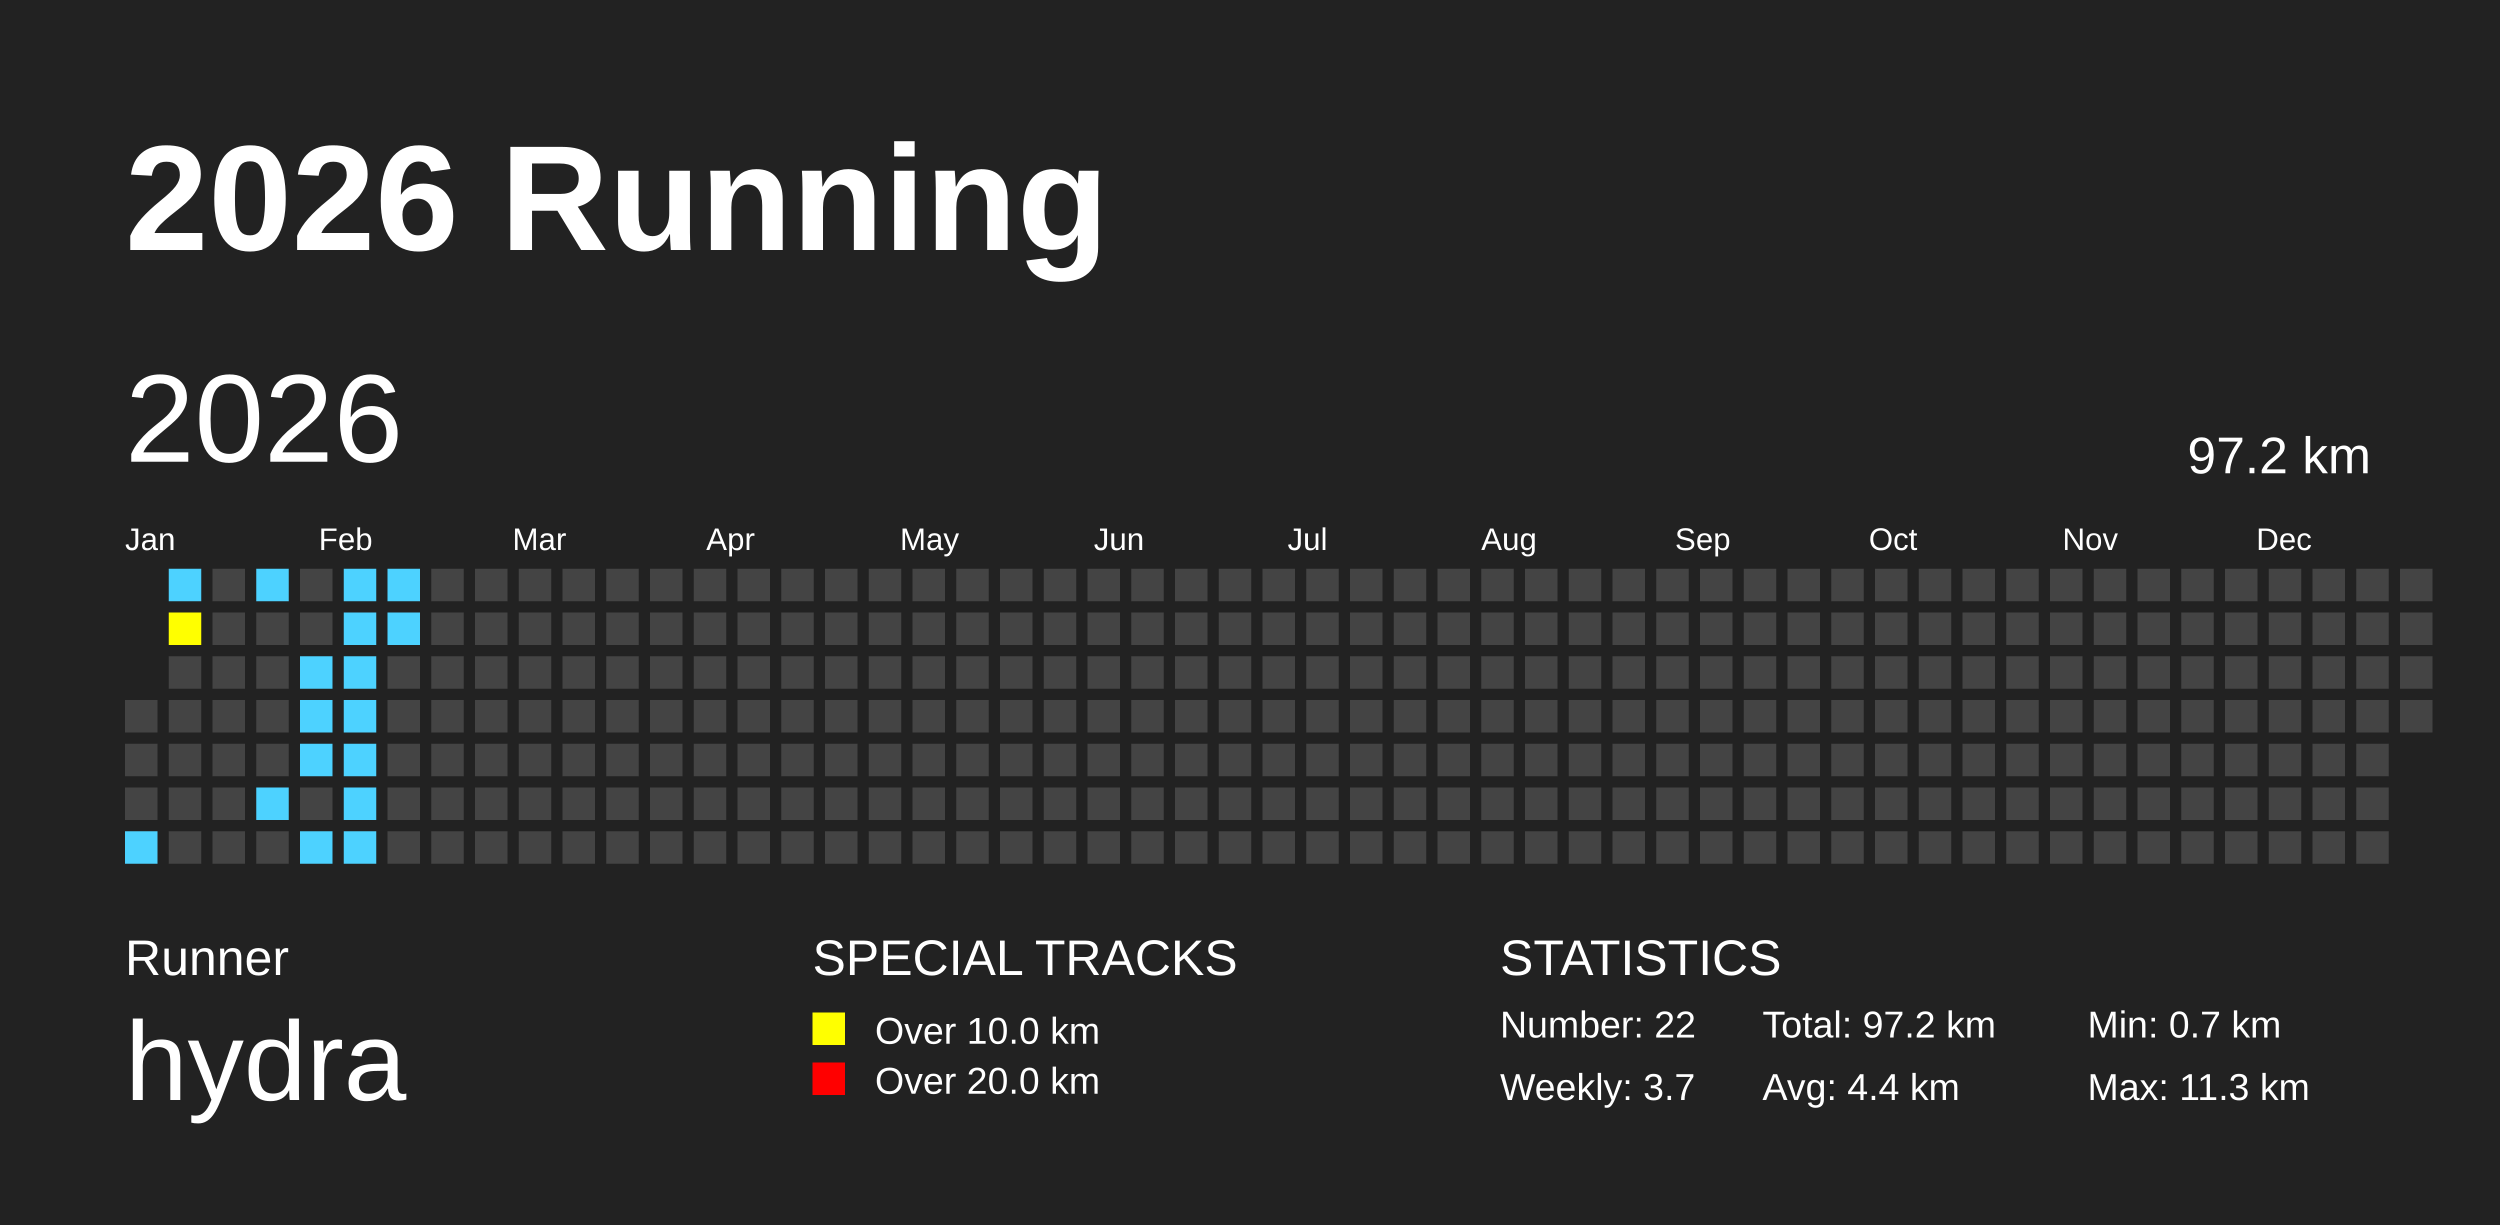
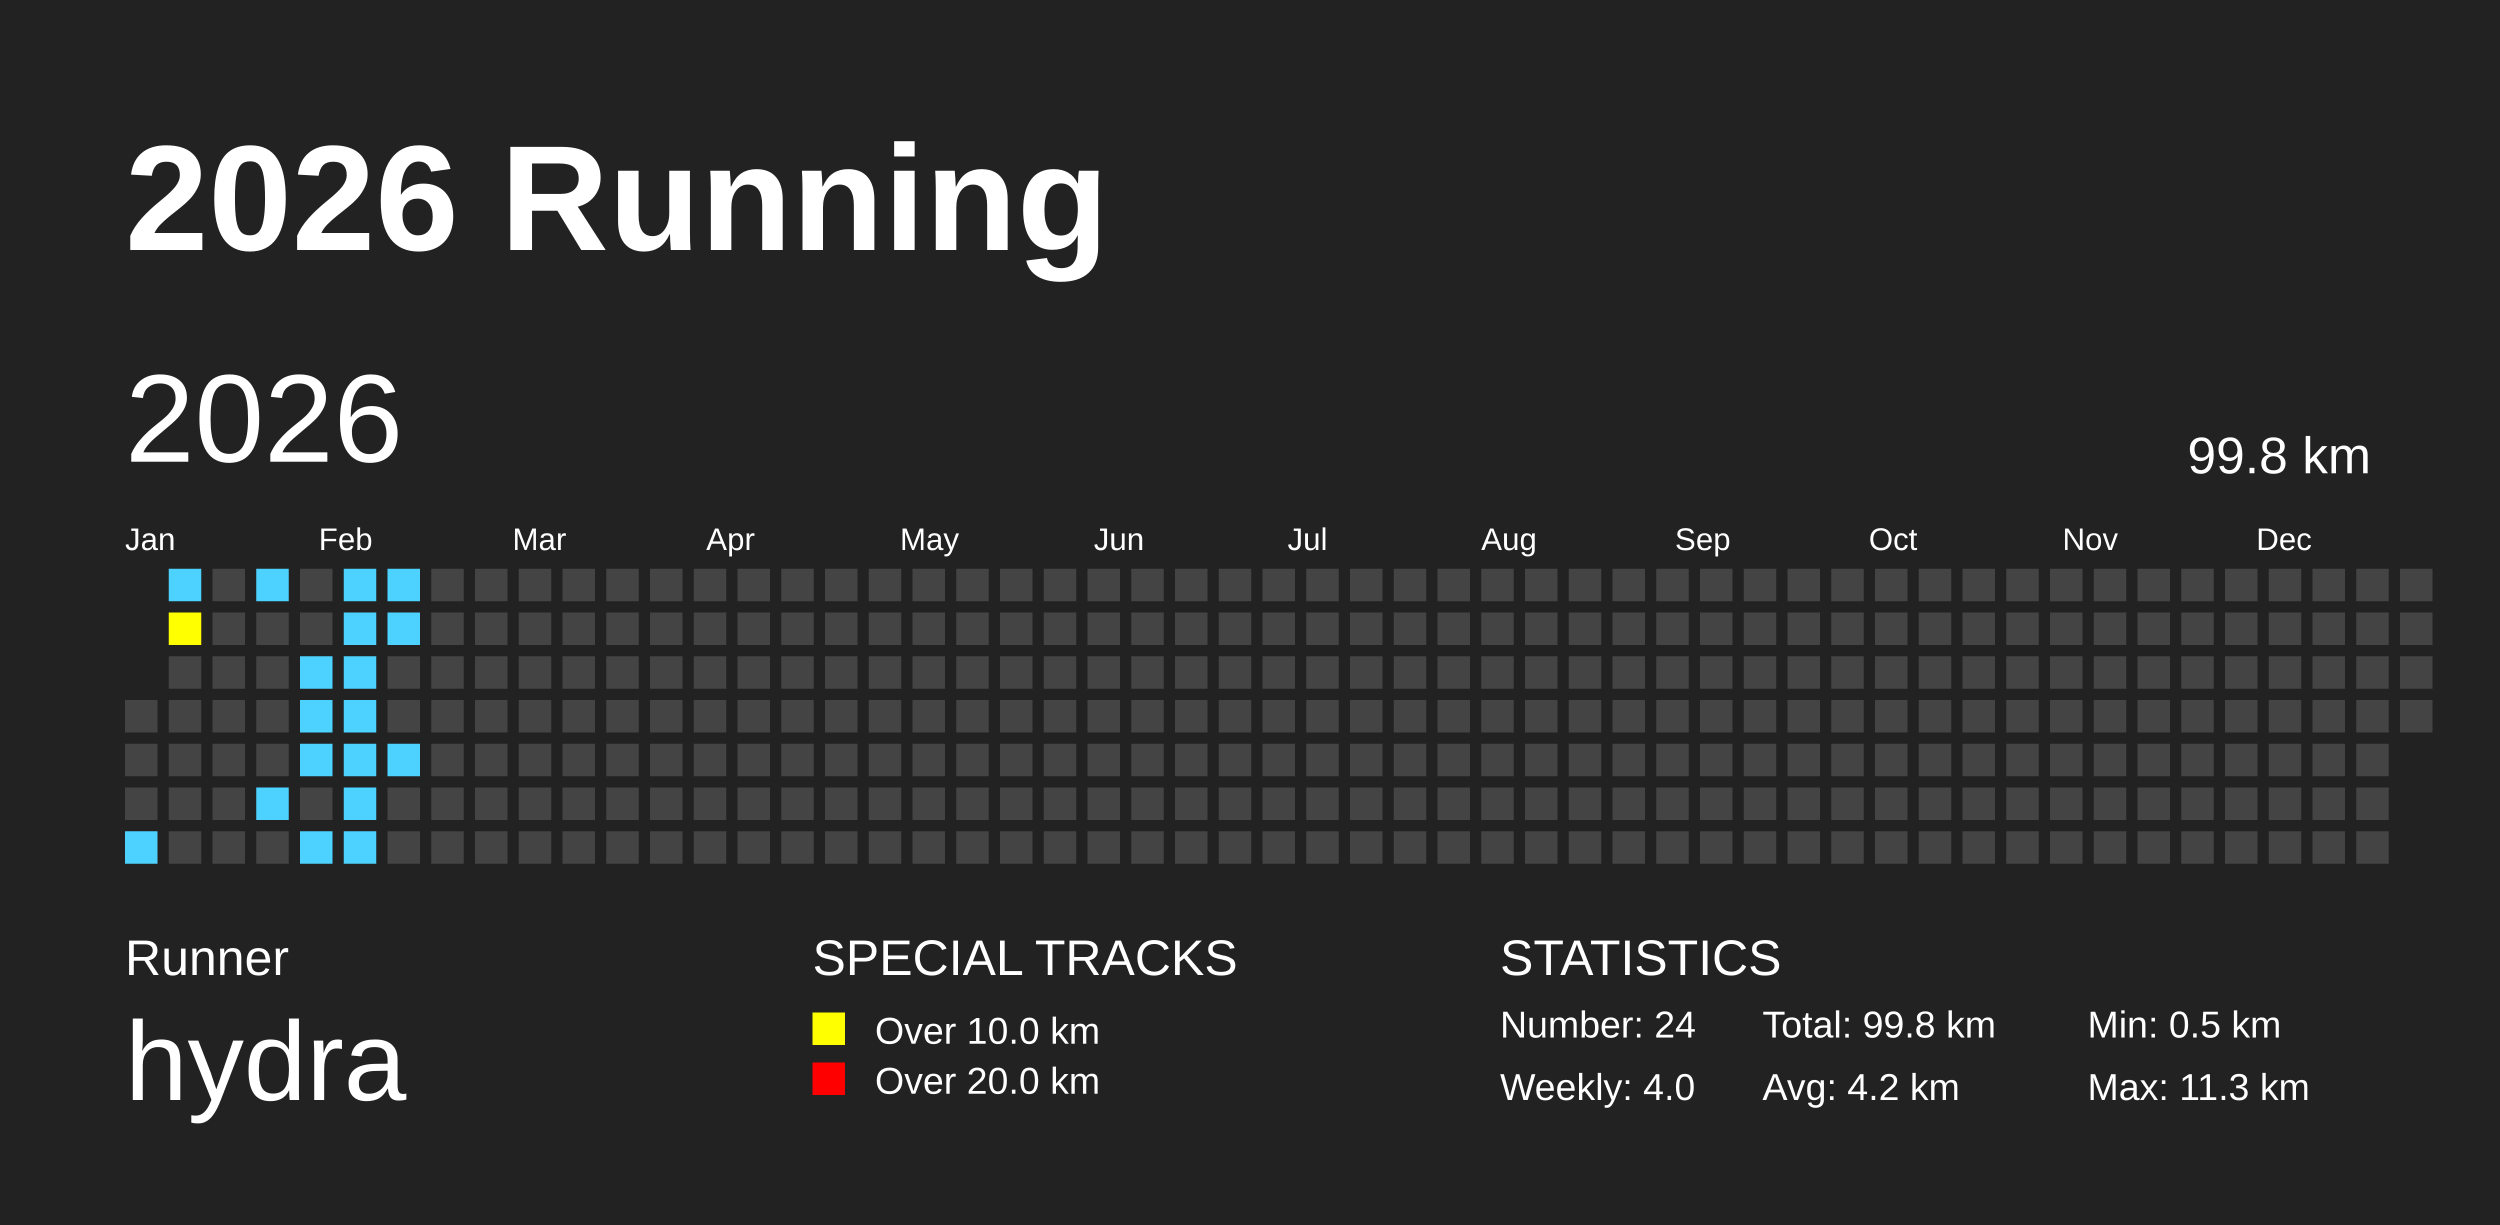
<svg xmlns="http://www.w3.org/2000/svg" baseProfile="full" height="98mm" version="1.1" viewBox="0,0,200,98" width="200mm">
  <defs />
  <rect fill="#222222" height="98" width="200" x="0" y="0" />
  <text fill="#FFFFFF" style="font-size:12px; font-family:Arial; font-weight:bold;" x="10" y="20">2026 Running</text>
  <text fill="#FFFFFF" style="font-size:4px; font-family:Arial" x="10" y="78">Runner</text>
  <text fill="#FFFFFF" style="font-size:9px; font-family:Arial" x="10" y="88">hydra</text>
  <text fill="#FFFFFF" style="font-size:4px; font-family:Arial" x="65" y="78">SPECIAL TRACKS</text>
  <rect fill="yellow" height="2.6" width="2.6" x="65" y="81" />
  <text fill="#FFFFFF" style="font-size:3px; font-family:Arial" x="70" y="83.5">Over 10.0 km</text>
  <rect fill="red" height="2.6" width="2.6" x="65" y="85" />
  <text fill="#FFFFFF" style="font-size:3px; font-family:Arial" x="70" y="87.5">Over 20.0 km</text>
  <text fill="#FFFFFF" style="font-size:4px; font-family:Arial" x="120" y="78">STATISTICS</text>
-   <text fill="#FFFFFF" style="font-size:3px; font-family:Arial" x="120" y="83">Number: 22</text>
-   <text fill="#FFFFFF" style="font-size:3px; font-family:Arial" x="120" y="88">Weekly: 3.7</text>
-   <text fill="#FFFFFF" style="font-size:3px; font-family:Arial" x="141" y="83">Total: 97.2 km</text>
-   <text fill="#FFFFFF" style="font-size:3px; font-family:Arial" x="141" y="88">Avg: 4.4 km</text>
-   <text fill="#FFFFFF" style="font-size:3px; font-family:Arial" x="167" y="83">Min: 0.7 km</text>
+   <text fill="#FFFFFF" style="font-size:3px; font-family:Arial" x="120" y="83">Number: 24</text>
+   <text fill="#FFFFFF" style="font-size:3px; font-family:Arial" x="120" y="88">Weekly: 4.0</text>
+   <text fill="#FFFFFF" style="font-size:3px; font-family:Arial" x="141" y="83">Total: 99.8 km</text>
+   <text fill="#FFFFFF" style="font-size:3px; font-family:Arial" x="141" y="88">Avg: 4.2 km</text>
+   <text fill="#FFFFFF" style="font-size:3px; font-family:Arial" x="167" y="83">Min: 0.5 km</text>
  <text fill="#FFFFFF" style="font-size:3px; font-family:Arial" x="167" y="88">Max: 11.3 km</text>
  <text dominant-baseline="hanging" fill="#FFFFFF" style="font-size:10.0px; font-family:Arial;" x="10" y="30">2026</text>
-   <text dominant-baseline="hanging" fill="#FFFFFF" style="font-size:4.125px; font-family:Arial;" x="175" y="35">97.2 km</text>
+   <text dominant-baseline="hanging" fill="#FFFFFF" style="font-size:4.125px; font-family:Arial;" x="175" y="35">99.8 km</text>
  <text fill="#FFFFFF" style="font-size:2.5px; font-family:Arial" x="10.0" y="44">Jan</text>
  <text fill="#FFFFFF" style="font-size:2.5px; font-family:Arial" x="25.5" y="44">Feb</text>
  <text fill="#FFFFFF" style="font-size:2.5px; font-family:Arial" x="41.0" y="44">Mar</text>
  <text fill="#FFFFFF" style="font-size:2.5px; font-family:Arial" x="56.5" y="44">Apr</text>
  <text fill="#FFFFFF" style="font-size:2.5px; font-family:Arial" x="72.0" y="44">May</text>
  <text fill="#FFFFFF" style="font-size:2.5px; font-family:Arial" x="87.5" y="44">Jun</text>
  <text fill="#FFFFFF" style="font-size:2.5px; font-family:Arial" x="103.0" y="44">Jul</text>
  <text fill="#FFFFFF" style="font-size:2.5px; font-family:Arial" x="118.5" y="44">Aug</text>
  <text fill="#FFFFFF" style="font-size:2.5px; font-family:Arial" x="134.0" y="44">Sep</text>
  <text fill="#FFFFFF" style="font-size:2.5px; font-family:Arial" x="149.5" y="44">Oct</text>
  <text fill="#FFFFFF" style="font-size:2.5px; font-family:Arial" x="165.0" y="44">Nov</text>
  <text fill="#FFFFFF" style="font-size:2.5px; font-family:Arial" x="180.5" y="44">Dec</text>
  <rect fill="#444444" height="2.6" width="2.6" x="10.0" y="56.0" />
  <rect fill="#444444" height="2.6" width="2.6" x="10.0" y="59.5" />
  <rect fill="#444444" height="2.6" width="2.6" x="10.0" y="63.0" />
  <rect fill="#4DD2FF" height="2.6" width="2.6" x="10.0" y="66.5" />
  <rect fill="#4DD2FF" height="2.6" width="2.6" x="13.5" y="45.5" />
  <rect fill="yellow" height="2.6" width="2.6" x="13.5" y="49.0" />
  <rect fill="#444444" height="2.6" width="2.6" x="13.5" y="52.5" />
  <rect fill="#444444" height="2.6" width="2.6" x="13.5" y="56.0" />
  <rect fill="#444444" height="2.6" width="2.6" x="13.5" y="59.5" />
  <rect fill="#444444" height="2.6" width="2.6" x="13.5" y="63.0" />
  <rect fill="#444444" height="2.6" width="2.6" x="13.5" y="66.5" />
  <rect fill="#444444" height="2.6" width="2.6" x="17.0" y="45.5" />
  <rect fill="#444444" height="2.6" width="2.6" x="17.0" y="49.0" />
  <rect fill="#444444" height="2.6" width="2.6" x="17.0" y="52.5" />
  <rect fill="#444444" height="2.6" width="2.6" x="17.0" y="56.0" />
  <rect fill="#444444" height="2.6" width="2.6" x="17.0" y="59.5" />
  <rect fill="#444444" height="2.6" width="2.6" x="17.0" y="63.0" />
  <rect fill="#444444" height="2.6" width="2.6" x="17.0" y="66.5" />
  <rect fill="#4DD2FF" height="2.6" width="2.6" x="20.5" y="45.5" />
  <rect fill="#444444" height="2.6" width="2.6" x="20.5" y="49.0" />
  <rect fill="#444444" height="2.6" width="2.6" x="20.5" y="52.5" />
  <rect fill="#444444" height="2.6" width="2.6" x="20.5" y="56.0" />
  <rect fill="#444444" height="2.6" width="2.6" x="20.5" y="59.5" />
  <rect fill="#4DD2FF" height="2.6" width="2.6" x="20.5" y="63.0" />
  <rect fill="#444444" height="2.6" width="2.6" x="20.5" y="66.5" />
  <rect fill="#444444" height="2.6" width="2.6" x="24.0" y="45.5" />
  <rect fill="#444444" height="2.6" width="2.6" x="24.0" y="49.0" />
  <rect fill="#4DD2FF" height="2.6" width="2.6" x="24.0" y="52.5" />
  <rect fill="#4DD2FF" height="2.6" width="2.6" x="24.0" y="56.0" />
  <rect fill="#4DD2FF" height="2.6" width="2.6" x="24.0" y="59.5" />
  <rect fill="#444444" height="2.6" width="2.6" x="24.0" y="63.0" />
  <rect fill="#4DD2FF" height="2.6" width="2.6" x="24.0" y="66.5" />
  <rect fill="#4DD2FF" height="2.6" width="2.6" x="27.5" y="45.5" />
  <rect fill="#4DD2FF" height="2.6" width="2.6" x="27.5" y="49.0" />
  <rect fill="#4DD2FF" height="2.6" width="2.6" x="27.5" y="52.5" />
  <rect fill="#4DD2FF" height="2.6" width="2.6" x="27.5" y="56.0" />
  <rect fill="#4DD2FF" height="2.6" width="2.6" x="27.5" y="59.5" />
  <rect fill="#4DD2FF" height="2.6" width="2.6" x="27.5" y="63.0" />
  <rect fill="#4DD2FF" height="2.6" width="2.6" x="27.5" y="66.5" />
  <rect fill="#4DD2FF" height="2.6" width="2.6" x="31.0" y="45.5" />
  <rect fill="#4DD2FF" height="2.6" width="2.6" x="31.0" y="49.0" />
  <rect fill="#444444" height="2.6" width="2.6" x="31.0" y="52.5" />
  <rect fill="#444444" height="2.6" width="2.6" x="31.0" y="56.0" />
-   <rect fill="#444444" height="2.6" width="2.6" x="31.0" y="59.5" />
+   <rect fill="#4DD2FF" height="2.6" width="2.6" x="31.0" y="59.5" />
  <rect fill="#444444" height="2.6" width="2.6" x="31.0" y="63.0" />
  <rect fill="#444444" height="2.6" width="2.6" x="31.0" y="66.5" />
  <rect fill="#444444" height="2.6" width="2.6" x="34.5" y="45.5" />
  <rect fill="#444444" height="2.6" width="2.6" x="34.5" y="49.0" />
  <rect fill="#444444" height="2.6" width="2.6" x="34.5" y="52.5" />
  <rect fill="#444444" height="2.6" width="2.6" x="34.5" y="56.0" />
  <rect fill="#444444" height="2.6" width="2.6" x="34.5" y="59.5" />
  <rect fill="#444444" height="2.6" width="2.6" x="34.5" y="63.0" />
  <rect fill="#444444" height="2.6" width="2.6" x="34.5" y="66.5" />
  <rect fill="#444444" height="2.6" width="2.6" x="38.0" y="45.5" />
  <rect fill="#444444" height="2.6" width="2.6" x="38.0" y="49.0" />
  <rect fill="#444444" height="2.6" width="2.6" x="38.0" y="52.5" />
  <rect fill="#444444" height="2.6" width="2.6" x="38.0" y="56.0" />
  <rect fill="#444444" height="2.6" width="2.6" x="38.0" y="59.5" />
  <rect fill="#444444" height="2.6" width="2.6" x="38.0" y="63.0" />
  <rect fill="#444444" height="2.6" width="2.6" x="38.0" y="66.5" />
  <rect fill="#444444" height="2.6" width="2.6" x="41.5" y="45.5" />
  <rect fill="#444444" height="2.6" width="2.6" x="41.5" y="49.0" />
  <rect fill="#444444" height="2.6" width="2.6" x="41.5" y="52.5" />
  <rect fill="#444444" height="2.6" width="2.6" x="41.5" y="56.0" />
  <rect fill="#444444" height="2.6" width="2.6" x="41.5" y="59.5" />
  <rect fill="#444444" height="2.6" width="2.6" x="41.5" y="63.0" />
  <rect fill="#444444" height="2.6" width="2.6" x="41.5" y="66.5" />
  <rect fill="#444444" height="2.6" width="2.6" x="45.0" y="45.5" />
  <rect fill="#444444" height="2.6" width="2.6" x="45.0" y="49.0" />
  <rect fill="#444444" height="2.6" width="2.6" x="45.0" y="52.5" />
  <rect fill="#444444" height="2.6" width="2.6" x="45.0" y="56.0" />
  <rect fill="#444444" height="2.6" width="2.6" x="45.0" y="59.5" />
  <rect fill="#444444" height="2.6" width="2.6" x="45.0" y="63.0" />
  <rect fill="#444444" height="2.6" width="2.6" x="45.0" y="66.5" />
  <rect fill="#444444" height="2.6" width="2.6" x="48.5" y="45.5" />
  <rect fill="#444444" height="2.6" width="2.6" x="48.5" y="49.0" />
  <rect fill="#444444" height="2.6" width="2.6" x="48.5" y="52.5" />
  <rect fill="#444444" height="2.6" width="2.6" x="48.5" y="56.0" />
  <rect fill="#444444" height="2.6" width="2.6" x="48.5" y="59.5" />
  <rect fill="#444444" height="2.6" width="2.6" x="48.5" y="63.0" />
  <rect fill="#444444" height="2.6" width="2.6" x="48.5" y="66.5" />
  <rect fill="#444444" height="2.6" width="2.6" x="52.0" y="45.5" />
  <rect fill="#444444" height="2.6" width="2.6" x="52.0" y="49.0" />
  <rect fill="#444444" height="2.6" width="2.6" x="52.0" y="52.5" />
  <rect fill="#444444" height="2.6" width="2.6" x="52.0" y="56.0" />
  <rect fill="#444444" height="2.6" width="2.6" x="52.0" y="59.5" />
  <rect fill="#444444" height="2.6" width="2.6" x="52.0" y="63.0" />
  <rect fill="#444444" height="2.6" width="2.6" x="52.0" y="66.5" />
  <rect fill="#444444" height="2.6" width="2.6" x="55.5" y="45.5" />
  <rect fill="#444444" height="2.6" width="2.6" x="55.5" y="49.0" />
  <rect fill="#444444" height="2.6" width="2.6" x="55.5" y="52.5" />
  <rect fill="#444444" height="2.6" width="2.6" x="55.5" y="56.0" />
  <rect fill="#444444" height="2.6" width="2.6" x="55.5" y="59.5" />
  <rect fill="#444444" height="2.6" width="2.6" x="55.5" y="63.0" />
  <rect fill="#444444" height="2.6" width="2.6" x="55.5" y="66.5" />
  <rect fill="#444444" height="2.6" width="2.6" x="59.0" y="45.5" />
  <rect fill="#444444" height="2.6" width="2.6" x="59.0" y="49.0" />
  <rect fill="#444444" height="2.6" width="2.6" x="59.0" y="52.5" />
  <rect fill="#444444" height="2.6" width="2.6" x="59.0" y="56.0" />
  <rect fill="#444444" height="2.6" width="2.6" x="59.0" y="59.5" />
  <rect fill="#444444" height="2.6" width="2.6" x="59.0" y="63.0" />
  <rect fill="#444444" height="2.6" width="2.6" x="59.0" y="66.5" />
  <rect fill="#444444" height="2.6" width="2.6" x="62.5" y="45.5" />
  <rect fill="#444444" height="2.6" width="2.6" x="62.5" y="49.0" />
  <rect fill="#444444" height="2.6" width="2.6" x="62.5" y="52.5" />
  <rect fill="#444444" height="2.6" width="2.6" x="62.5" y="56.0" />
  <rect fill="#444444" height="2.6" width="2.6" x="62.5" y="59.5" />
  <rect fill="#444444" height="2.6" width="2.6" x="62.5" y="63.0" />
  <rect fill="#444444" height="2.6" width="2.6" x="62.5" y="66.5" />
  <rect fill="#444444" height="2.6" width="2.6" x="66.0" y="45.5" />
  <rect fill="#444444" height="2.6" width="2.6" x="66.0" y="49.0" />
  <rect fill="#444444" height="2.6" width="2.6" x="66.0" y="52.5" />
  <rect fill="#444444" height="2.6" width="2.6" x="66.0" y="56.0" />
  <rect fill="#444444" height="2.6" width="2.6" x="66.0" y="59.5" />
  <rect fill="#444444" height="2.6" width="2.6" x="66.0" y="63.0" />
  <rect fill="#444444" height="2.6" width="2.6" x="66.0" y="66.5" />
  <rect fill="#444444" height="2.6" width="2.6" x="69.5" y="45.5" />
  <rect fill="#444444" height="2.6" width="2.6" x="69.5" y="49.0" />
  <rect fill="#444444" height="2.6" width="2.6" x="69.5" y="52.5" />
  <rect fill="#444444" height="2.6" width="2.6" x="69.5" y="56.0" />
  <rect fill="#444444" height="2.6" width="2.6" x="69.5" y="59.5" />
  <rect fill="#444444" height="2.6" width="2.6" x="69.5" y="63.0" />
  <rect fill="#444444" height="2.6" width="2.6" x="69.5" y="66.5" />
  <rect fill="#444444" height="2.6" width="2.6" x="73.0" y="45.5" />
  <rect fill="#444444" height="2.6" width="2.6" x="73.0" y="49.0" />
  <rect fill="#444444" height="2.6" width="2.6" x="73.0" y="52.5" />
  <rect fill="#444444" height="2.6" width="2.6" x="73.0" y="56.0" />
  <rect fill="#444444" height="2.6" width="2.6" x="73.0" y="59.5" />
  <rect fill="#444444" height="2.6" width="2.6" x="73.0" y="63.0" />
  <rect fill="#444444" height="2.6" width="2.6" x="73.0" y="66.5" />
  <rect fill="#444444" height="2.6" width="2.6" x="76.5" y="45.5" />
  <rect fill="#444444" height="2.6" width="2.6" x="76.5" y="49.0" />
  <rect fill="#444444" height="2.6" width="2.6" x="76.5" y="52.5" />
  <rect fill="#444444" height="2.6" width="2.6" x="76.5" y="56.0" />
  <rect fill="#444444" height="2.6" width="2.6" x="76.5" y="59.5" />
  <rect fill="#444444" height="2.6" width="2.6" x="76.5" y="63.0" />
  <rect fill="#444444" height="2.6" width="2.6" x="76.5" y="66.5" />
  <rect fill="#444444" height="2.6" width="2.6" x="80.0" y="45.5" />
  <rect fill="#444444" height="2.6" width="2.6" x="80.0" y="49.0" />
  <rect fill="#444444" height="2.6" width="2.6" x="80.0" y="52.5" />
  <rect fill="#444444" height="2.6" width="2.6" x="80.0" y="56.0" />
  <rect fill="#444444" height="2.6" width="2.6" x="80.0" y="59.5" />
  <rect fill="#444444" height="2.6" width="2.6" x="80.0" y="63.0" />
  <rect fill="#444444" height="2.6" width="2.6" x="80.0" y="66.5" />
  <rect fill="#444444" height="2.6" width="2.6" x="83.5" y="45.5" />
  <rect fill="#444444" height="2.6" width="2.6" x="83.5" y="49.0" />
  <rect fill="#444444" height="2.6" width="2.6" x="83.5" y="52.5" />
  <rect fill="#444444" height="2.6" width="2.6" x="83.5" y="56.0" />
  <rect fill="#444444" height="2.6" width="2.6" x="83.5" y="59.5" />
  <rect fill="#444444" height="2.6" width="2.6" x="83.5" y="63.0" />
  <rect fill="#444444" height="2.6" width="2.6" x="83.5" y="66.5" />
  <rect fill="#444444" height="2.6" width="2.6" x="87.0" y="45.5" />
  <rect fill="#444444" height="2.6" width="2.6" x="87.0" y="49.0" />
  <rect fill="#444444" height="2.6" width="2.6" x="87.0" y="52.5" />
  <rect fill="#444444" height="2.6" width="2.6" x="87.0" y="56.0" />
  <rect fill="#444444" height="2.6" width="2.6" x="87.0" y="59.5" />
  <rect fill="#444444" height="2.6" width="2.6" x="87.0" y="63.0" />
  <rect fill="#444444" height="2.6" width="2.6" x="87.0" y="66.5" />
  <rect fill="#444444" height="2.6" width="2.6" x="90.5" y="45.5" />
  <rect fill="#444444" height="2.6" width="2.6" x="90.5" y="49.0" />
  <rect fill="#444444" height="2.6" width="2.6" x="90.5" y="52.5" />
  <rect fill="#444444" height="2.6" width="2.6" x="90.5" y="56.0" />
  <rect fill="#444444" height="2.6" width="2.6" x="90.5" y="59.5" />
  <rect fill="#444444" height="2.6" width="2.6" x="90.5" y="63.0" />
  <rect fill="#444444" height="2.6" width="2.6" x="90.5" y="66.5" />
  <rect fill="#444444" height="2.6" width="2.6" x="94.0" y="45.5" />
  <rect fill="#444444" height="2.6" width="2.6" x="94.0" y="49.0" />
  <rect fill="#444444" height="2.6" width="2.6" x="94.0" y="52.5" />
  <rect fill="#444444" height="2.6" width="2.6" x="94.0" y="56.0" />
  <rect fill="#444444" height="2.6" width="2.6" x="94.0" y="59.5" />
  <rect fill="#444444" height="2.6" width="2.6" x="94.0" y="63.0" />
  <rect fill="#444444" height="2.6" width="2.6" x="94.0" y="66.5" />
  <rect fill="#444444" height="2.6" width="2.6" x="97.5" y="45.5" />
  <rect fill="#444444" height="2.6" width="2.6" x="97.5" y="49.0" />
  <rect fill="#444444" height="2.6" width="2.6" x="97.5" y="52.5" />
  <rect fill="#444444" height="2.6" width="2.6" x="97.5" y="56.0" />
  <rect fill="#444444" height="2.6" width="2.6" x="97.5" y="59.5" />
  <rect fill="#444444" height="2.6" width="2.6" x="97.5" y="63.0" />
  <rect fill="#444444" height="2.6" width="2.6" x="97.5" y="66.5" />
  <rect fill="#444444" height="2.6" width="2.6" x="101.0" y="45.5" />
  <rect fill="#444444" height="2.6" width="2.6" x="101.0" y="49.0" />
  <rect fill="#444444" height="2.6" width="2.6" x="101.0" y="52.5" />
  <rect fill="#444444" height="2.6" width="2.6" x="101.0" y="56.0" />
  <rect fill="#444444" height="2.6" width="2.6" x="101.0" y="59.5" />
  <rect fill="#444444" height="2.6" width="2.6" x="101.0" y="63.0" />
  <rect fill="#444444" height="2.6" width="2.6" x="101.0" y="66.5" />
  <rect fill="#444444" height="2.6" width="2.6" x="104.5" y="45.5" />
  <rect fill="#444444" height="2.6" width="2.6" x="104.5" y="49.0" />
  <rect fill="#444444" height="2.6" width="2.6" x="104.5" y="52.5" />
  <rect fill="#444444" height="2.6" width="2.6" x="104.5" y="56.0" />
  <rect fill="#444444" height="2.6" width="2.6" x="104.5" y="59.5" />
  <rect fill="#444444" height="2.6" width="2.6" x="104.5" y="63.0" />
  <rect fill="#444444" height="2.6" width="2.6" x="104.5" y="66.5" />
  <rect fill="#444444" height="2.6" width="2.6" x="108.0" y="45.5" />
  <rect fill="#444444" height="2.6" width="2.6" x="108.0" y="49.0" />
  <rect fill="#444444" height="2.6" width="2.6" x="108.0" y="52.5" />
  <rect fill="#444444" height="2.6" width="2.6" x="108.0" y="56.0" />
  <rect fill="#444444" height="2.6" width="2.6" x="108.0" y="59.5" />
  <rect fill="#444444" height="2.6" width="2.6" x="108.0" y="63.0" />
  <rect fill="#444444" height="2.6" width="2.6" x="108.0" y="66.5" />
  <rect fill="#444444" height="2.6" width="2.6" x="111.5" y="45.5" />
  <rect fill="#444444" height="2.6" width="2.6" x="111.5" y="49.0" />
  <rect fill="#444444" height="2.6" width="2.6" x="111.5" y="52.5" />
  <rect fill="#444444" height="2.6" width="2.6" x="111.5" y="56.0" />
  <rect fill="#444444" height="2.6" width="2.6" x="111.5" y="59.5" />
  <rect fill="#444444" height="2.6" width="2.6" x="111.5" y="63.0" />
  <rect fill="#444444" height="2.6" width="2.6" x="111.5" y="66.5" />
  <rect fill="#444444" height="2.6" width="2.6" x="115.0" y="45.5" />
  <rect fill="#444444" height="2.6" width="2.6" x="115.0" y="49.0" />
  <rect fill="#444444" height="2.6" width="2.6" x="115.0" y="52.5" />
  <rect fill="#444444" height="2.6" width="2.6" x="115.0" y="56.0" />
  <rect fill="#444444" height="2.6" width="2.6" x="115.0" y="59.5" />
  <rect fill="#444444" height="2.6" width="2.6" x="115.0" y="63.0" />
  <rect fill="#444444" height="2.6" width="2.6" x="115.0" y="66.5" />
  <rect fill="#444444" height="2.6" width="2.6" x="118.5" y="45.5" />
  <rect fill="#444444" height="2.6" width="2.6" x="118.5" y="49.0" />
  <rect fill="#444444" height="2.6" width="2.6" x="118.5" y="52.5" />
  <rect fill="#444444" height="2.6" width="2.6" x="118.5" y="56.0" />
  <rect fill="#444444" height="2.6" width="2.6" x="118.5" y="59.5" />
  <rect fill="#444444" height="2.6" width="2.6" x="118.5" y="63.0" />
  <rect fill="#444444" height="2.6" width="2.6" x="118.5" y="66.5" />
  <rect fill="#444444" height="2.6" width="2.6" x="122.0" y="45.5" />
  <rect fill="#444444" height="2.6" width="2.6" x="122.0" y="49.0" />
  <rect fill="#444444" height="2.6" width="2.6" x="122.0" y="52.5" />
  <rect fill="#444444" height="2.6" width="2.6" x="122.0" y="56.0" />
  <rect fill="#444444" height="2.6" width="2.6" x="122.0" y="59.5" />
  <rect fill="#444444" height="2.6" width="2.6" x="122.0" y="63.0" />
  <rect fill="#444444" height="2.6" width="2.6" x="122.0" y="66.5" />
  <rect fill="#444444" height="2.6" width="2.6" x="125.5" y="45.5" />
  <rect fill="#444444" height="2.6" width="2.6" x="125.5" y="49.0" />
  <rect fill="#444444" height="2.6" width="2.6" x="125.5" y="52.5" />
  <rect fill="#444444" height="2.6" width="2.6" x="125.5" y="56.0" />
  <rect fill="#444444" height="2.6" width="2.6" x="125.5" y="59.5" />
  <rect fill="#444444" height="2.6" width="2.6" x="125.5" y="63.0" />
  <rect fill="#444444" height="2.6" width="2.6" x="125.5" y="66.5" />
  <rect fill="#444444" height="2.6" width="2.6" x="129.0" y="45.5" />
  <rect fill="#444444" height="2.6" width="2.6" x="129.0" y="49.0" />
  <rect fill="#444444" height="2.6" width="2.6" x="129.0" y="52.5" />
  <rect fill="#444444" height="2.6" width="2.6" x="129.0" y="56.0" />
  <rect fill="#444444" height="2.6" width="2.6" x="129.0" y="59.5" />
  <rect fill="#444444" height="2.6" width="2.6" x="129.0" y="63.0" />
  <rect fill="#444444" height="2.6" width="2.6" x="129.0" y="66.5" />
  <rect fill="#444444" height="2.6" width="2.6" x="132.5" y="45.5" />
  <rect fill="#444444" height="2.6" width="2.6" x="132.5" y="49.0" />
  <rect fill="#444444" height="2.6" width="2.6" x="132.5" y="52.5" />
  <rect fill="#444444" height="2.6" width="2.6" x="132.5" y="56.0" />
  <rect fill="#444444" height="2.6" width="2.6" x="132.5" y="59.5" />
  <rect fill="#444444" height="2.6" width="2.6" x="132.5" y="63.0" />
  <rect fill="#444444" height="2.6" width="2.6" x="132.5" y="66.5" />
  <rect fill="#444444" height="2.6" width="2.6" x="136.0" y="45.5" />
  <rect fill="#444444" height="2.6" width="2.6" x="136.0" y="49.0" />
  <rect fill="#444444" height="2.6" width="2.6" x="136.0" y="52.5" />
  <rect fill="#444444" height="2.6" width="2.6" x="136.0" y="56.0" />
  <rect fill="#444444" height="2.6" width="2.6" x="136.0" y="59.5" />
  <rect fill="#444444" height="2.6" width="2.6" x="136.0" y="63.0" />
  <rect fill="#444444" height="2.6" width="2.6" x="136.0" y="66.5" />
  <rect fill="#444444" height="2.6" width="2.6" x="139.5" y="45.5" />
  <rect fill="#444444" height="2.6" width="2.6" x="139.5" y="49.0" />
  <rect fill="#444444" height="2.6" width="2.6" x="139.5" y="52.5" />
  <rect fill="#444444" height="2.6" width="2.6" x="139.5" y="56.0" />
  <rect fill="#444444" height="2.6" width="2.6" x="139.5" y="59.5" />
  <rect fill="#444444" height="2.6" width="2.6" x="139.5" y="63.0" />
  <rect fill="#444444" height="2.6" width="2.6" x="139.5" y="66.5" />
  <rect fill="#444444" height="2.6" width="2.6" x="143.0" y="45.5" />
  <rect fill="#444444" height="2.6" width="2.6" x="143.0" y="49.0" />
  <rect fill="#444444" height="2.6" width="2.6" x="143.0" y="52.5" />
  <rect fill="#444444" height="2.6" width="2.6" x="143.0" y="56.0" />
  <rect fill="#444444" height="2.6" width="2.6" x="143.0" y="59.5" />
  <rect fill="#444444" height="2.6" width="2.6" x="143.0" y="63.0" />
  <rect fill="#444444" height="2.6" width="2.6" x="143.0" y="66.5" />
  <rect fill="#444444" height="2.6" width="2.6" x="146.5" y="45.5" />
  <rect fill="#444444" height="2.6" width="2.6" x="146.5" y="49.0" />
  <rect fill="#444444" height="2.6" width="2.6" x="146.5" y="52.5" />
  <rect fill="#444444" height="2.6" width="2.6" x="146.5" y="56.0" />
  <rect fill="#444444" height="2.6" width="2.6" x="146.5" y="59.5" />
  <rect fill="#444444" height="2.6" width="2.6" x="146.5" y="63.0" />
  <rect fill="#444444" height="2.6" width="2.6" x="146.5" y="66.5" />
  <rect fill="#444444" height="2.6" width="2.6" x="150.0" y="45.5" />
  <rect fill="#444444" height="2.6" width="2.6" x="150.0" y="49.0" />
  <rect fill="#444444" height="2.6" width="2.6" x="150.0" y="52.5" />
  <rect fill="#444444" height="2.6" width="2.6" x="150.0" y="56.0" />
  <rect fill="#444444" height="2.6" width="2.6" x="150.0" y="59.5" />
  <rect fill="#444444" height="2.6" width="2.6" x="150.0" y="63.0" />
  <rect fill="#444444" height="2.6" width="2.6" x="150.0" y="66.5" />
  <rect fill="#444444" height="2.6" width="2.6" x="153.5" y="45.5" />
  <rect fill="#444444" height="2.6" width="2.6" x="153.5" y="49.0" />
  <rect fill="#444444" height="2.6" width="2.6" x="153.5" y="52.5" />
  <rect fill="#444444" height="2.6" width="2.6" x="153.5" y="56.0" />
  <rect fill="#444444" height="2.6" width="2.6" x="153.5" y="59.5" />
  <rect fill="#444444" height="2.6" width="2.6" x="153.5" y="63.0" />
  <rect fill="#444444" height="2.6" width="2.6" x="153.5" y="66.5" />
  <rect fill="#444444" height="2.6" width="2.6" x="157.0" y="45.5" />
  <rect fill="#444444" height="2.6" width="2.6" x="157.0" y="49.0" />
  <rect fill="#444444" height="2.6" width="2.6" x="157.0" y="52.5" />
  <rect fill="#444444" height="2.6" width="2.6" x="157.0" y="56.0" />
  <rect fill="#444444" height="2.6" width="2.6" x="157.0" y="59.5" />
  <rect fill="#444444" height="2.6" width="2.6" x="157.0" y="63.0" />
  <rect fill="#444444" height="2.6" width="2.6" x="157.0" y="66.5" />
  <rect fill="#444444" height="2.6" width="2.6" x="160.5" y="45.5" />
  <rect fill="#444444" height="2.6" width="2.6" x="160.5" y="49.0" />
  <rect fill="#444444" height="2.6" width="2.6" x="160.5" y="52.5" />
  <rect fill="#444444" height="2.6" width="2.6" x="160.5" y="56.0" />
  <rect fill="#444444" height="2.6" width="2.6" x="160.5" y="59.5" />
  <rect fill="#444444" height="2.6" width="2.6" x="160.5" y="63.0" />
  <rect fill="#444444" height="2.6" width="2.6" x="160.5" y="66.5" />
  <rect fill="#444444" height="2.6" width="2.6" x="164.0" y="45.5" />
  <rect fill="#444444" height="2.6" width="2.6" x="164.0" y="49.0" />
  <rect fill="#444444" height="2.6" width="2.6" x="164.0" y="52.5" />
  <rect fill="#444444" height="2.6" width="2.6" x="164.0" y="56.0" />
  <rect fill="#444444" height="2.6" width="2.6" x="164.0" y="59.5" />
  <rect fill="#444444" height="2.6" width="2.6" x="164.0" y="63.0" />
  <rect fill="#444444" height="2.6" width="2.6" x="164.0" y="66.5" />
  <rect fill="#444444" height="2.6" width="2.6" x="167.5" y="45.5" />
  <rect fill="#444444" height="2.6" width="2.6" x="167.5" y="49.0" />
  <rect fill="#444444" height="2.6" width="2.6" x="167.5" y="52.5" />
  <rect fill="#444444" height="2.6" width="2.6" x="167.5" y="56.0" />
  <rect fill="#444444" height="2.6" width="2.6" x="167.5" y="59.5" />
  <rect fill="#444444" height="2.6" width="2.6" x="167.5" y="63.0" />
  <rect fill="#444444" height="2.6" width="2.6" x="167.5" y="66.5" />
  <rect fill="#444444" height="2.6" width="2.6" x="171.0" y="45.5" />
  <rect fill="#444444" height="2.6" width="2.6" x="171.0" y="49.0" />
  <rect fill="#444444" height="2.6" width="2.6" x="171.0" y="52.5" />
  <rect fill="#444444" height="2.6" width="2.6" x="171.0" y="56.0" />
  <rect fill="#444444" height="2.6" width="2.6" x="171.0" y="59.5" />
  <rect fill="#444444" height="2.6" width="2.6" x="171.0" y="63.0" />
  <rect fill="#444444" height="2.6" width="2.6" x="171.0" y="66.5" />
  <rect fill="#444444" height="2.6" width="2.6" x="174.5" y="45.5" />
  <rect fill="#444444" height="2.6" width="2.6" x="174.5" y="49.0" />
  <rect fill="#444444" height="2.6" width="2.6" x="174.5" y="52.5" />
  <rect fill="#444444" height="2.6" width="2.6" x="174.5" y="56.0" />
  <rect fill="#444444" height="2.6" width="2.6" x="174.5" y="59.5" />
  <rect fill="#444444" height="2.6" width="2.6" x="174.5" y="63.0" />
  <rect fill="#444444" height="2.6" width="2.6" x="174.5" y="66.5" />
  <rect fill="#444444" height="2.6" width="2.6" x="178.0" y="45.5" />
  <rect fill="#444444" height="2.6" width="2.6" x="178.0" y="49.0" />
  <rect fill="#444444" height="2.6" width="2.6" x="178.0" y="52.5" />
  <rect fill="#444444" height="2.6" width="2.6" x="178.0" y="56.0" />
  <rect fill="#444444" height="2.6" width="2.6" x="178.0" y="59.5" />
  <rect fill="#444444" height="2.6" width="2.6" x="178.0" y="63.0" />
  <rect fill="#444444" height="2.6" width="2.6" x="178.0" y="66.5" />
  <rect fill="#444444" height="2.6" width="2.6" x="181.5" y="45.5" />
  <rect fill="#444444" height="2.6" width="2.6" x="181.5" y="49.0" />
  <rect fill="#444444" height="2.6" width="2.6" x="181.5" y="52.5" />
  <rect fill="#444444" height="2.6" width="2.6" x="181.5" y="56.0" />
  <rect fill="#444444" height="2.6" width="2.6" x="181.5" y="59.5" />
  <rect fill="#444444" height="2.6" width="2.6" x="181.5" y="63.0" />
  <rect fill="#444444" height="2.6" width="2.6" x="181.5" y="66.5" />
  <rect fill="#444444" height="2.6" width="2.6" x="185.0" y="45.5" />
  <rect fill="#444444" height="2.6" width="2.6" x="185.0" y="49.0" />
  <rect fill="#444444" height="2.6" width="2.6" x="185.0" y="52.5" />
  <rect fill="#444444" height="2.6" width="2.6" x="185.0" y="56.0" />
  <rect fill="#444444" height="2.6" width="2.6" x="185.0" y="59.5" />
  <rect fill="#444444" height="2.6" width="2.6" x="185.0" y="63.0" />
  <rect fill="#444444" height="2.6" width="2.6" x="185.0" y="66.5" />
  <rect fill="#444444" height="2.6" width="2.6" x="188.5" y="45.5" />
  <rect fill="#444444" height="2.6" width="2.6" x="188.5" y="49.0" />
  <rect fill="#444444" height="2.6" width="2.6" x="188.5" y="52.5" />
  <rect fill="#444444" height="2.6" width="2.6" x="188.5" y="56.0" />
  <rect fill="#444444" height="2.6" width="2.6" x="188.5" y="59.5" />
  <rect fill="#444444" height="2.6" width="2.6" x="188.5" y="63.0" />
  <rect fill="#444444" height="2.6" width="2.6" x="188.5" y="66.5" />
  <rect fill="#444444" height="2.6" width="2.6" x="192.0" y="45.5" />
  <rect fill="#444444" height="2.6" width="2.6" x="192.0" y="49.0" />
  <rect fill="#444444" height="2.6" width="2.6" x="192.0" y="52.5" />
  <rect fill="#444444" height="2.6" width="2.6" x="192.0" y="56.0" />
</svg>
